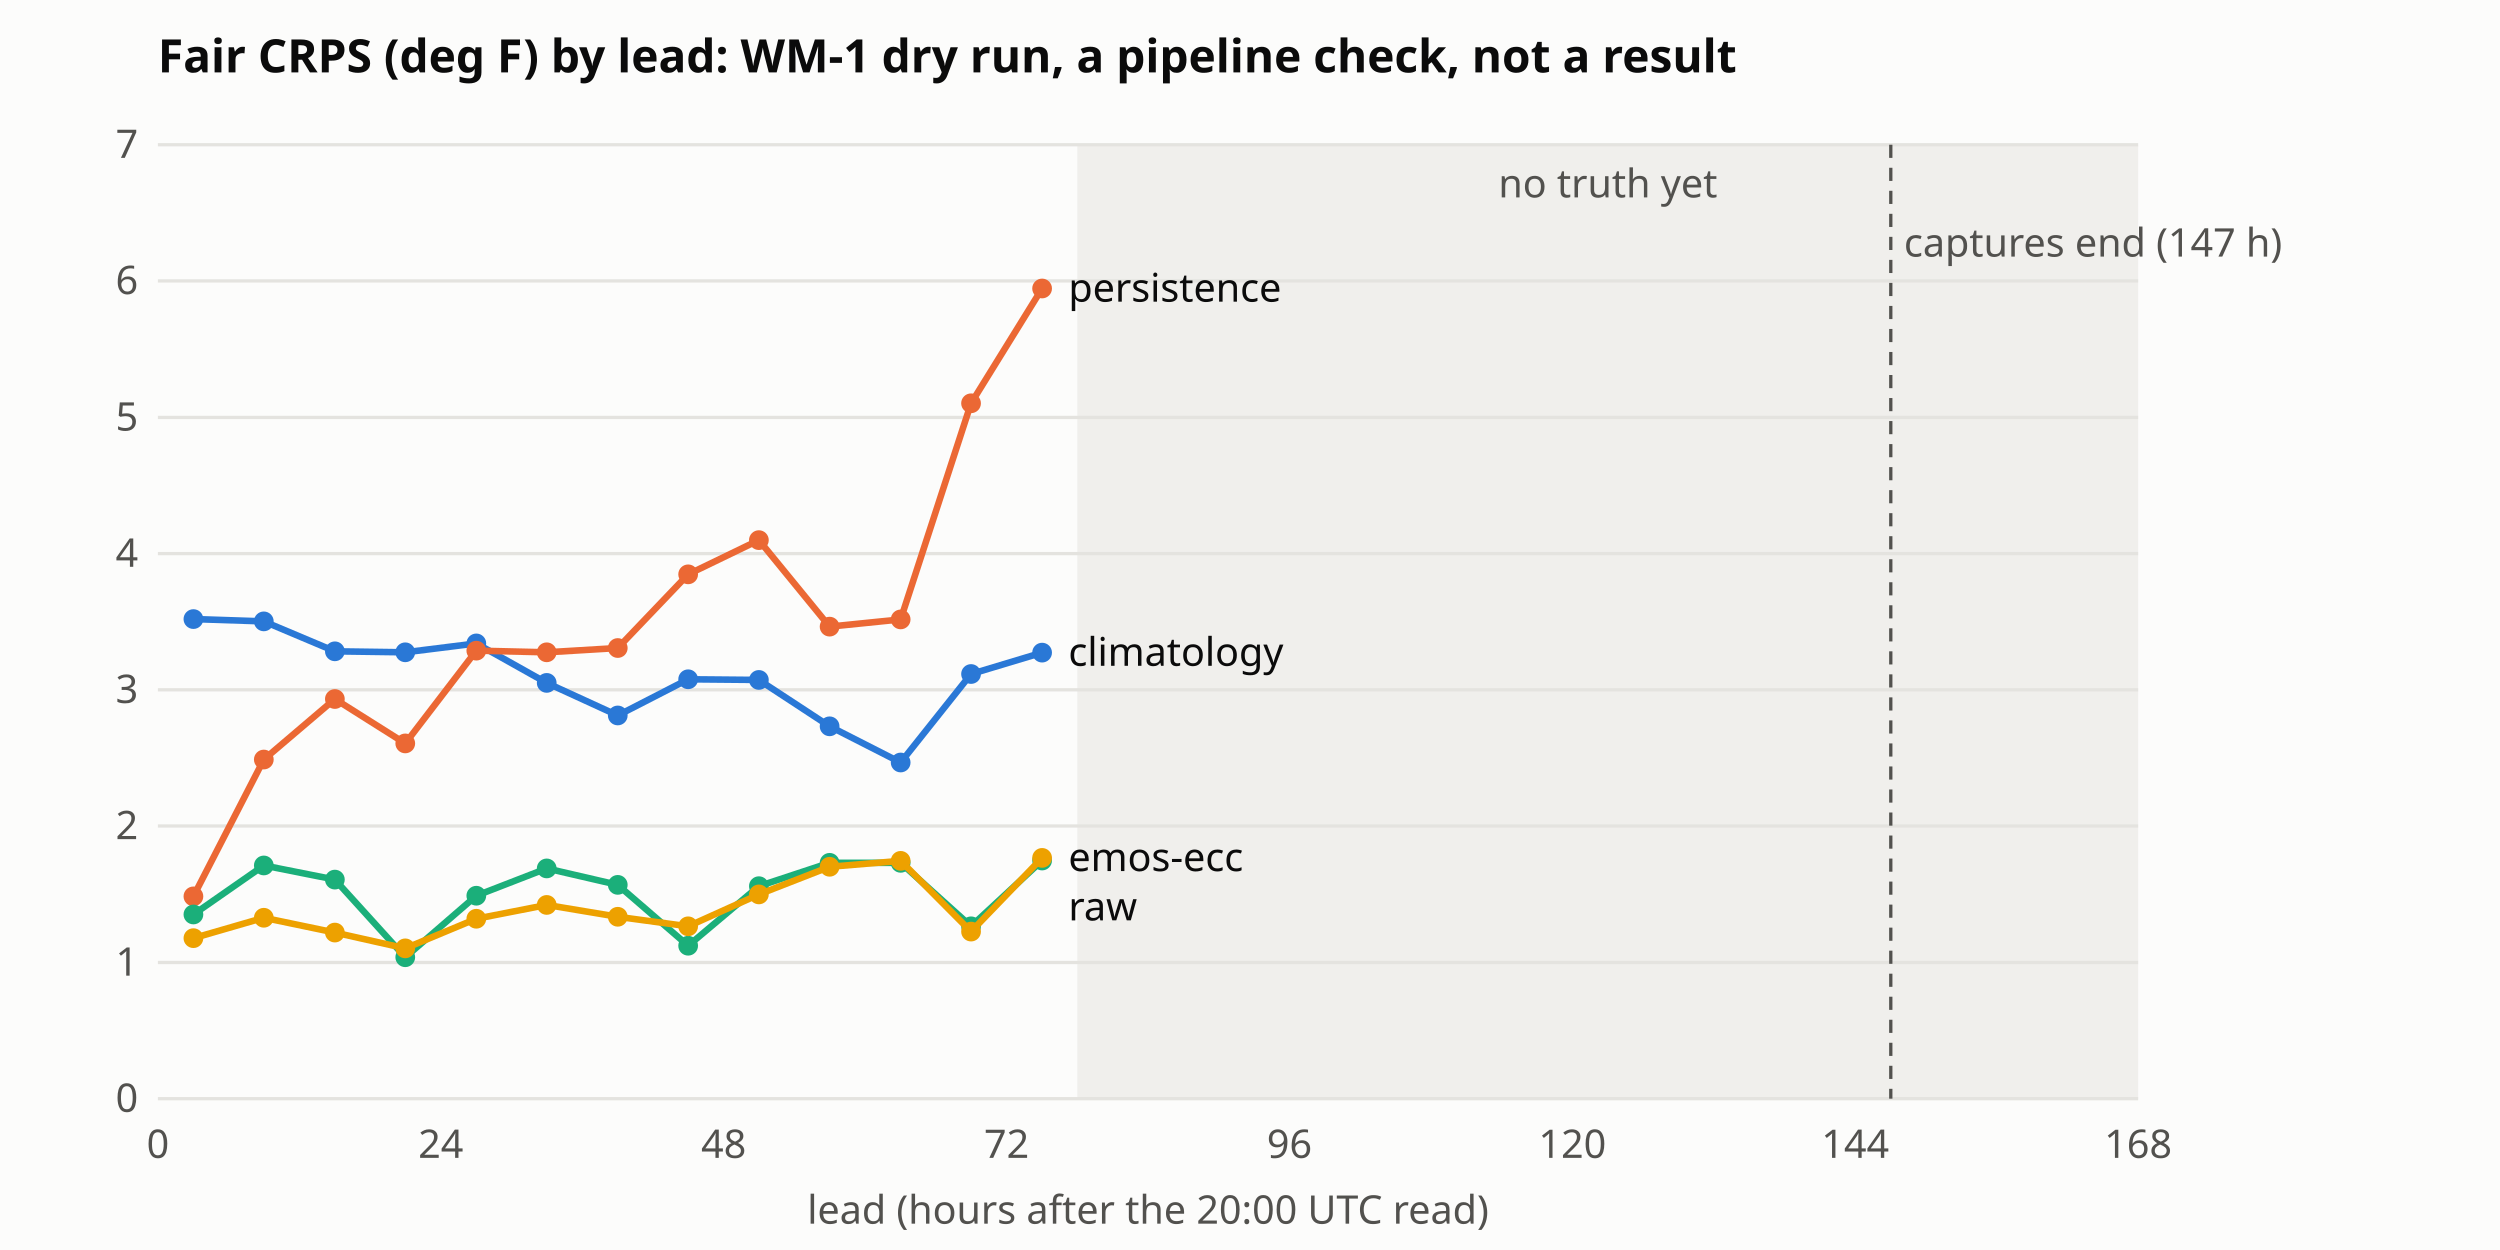
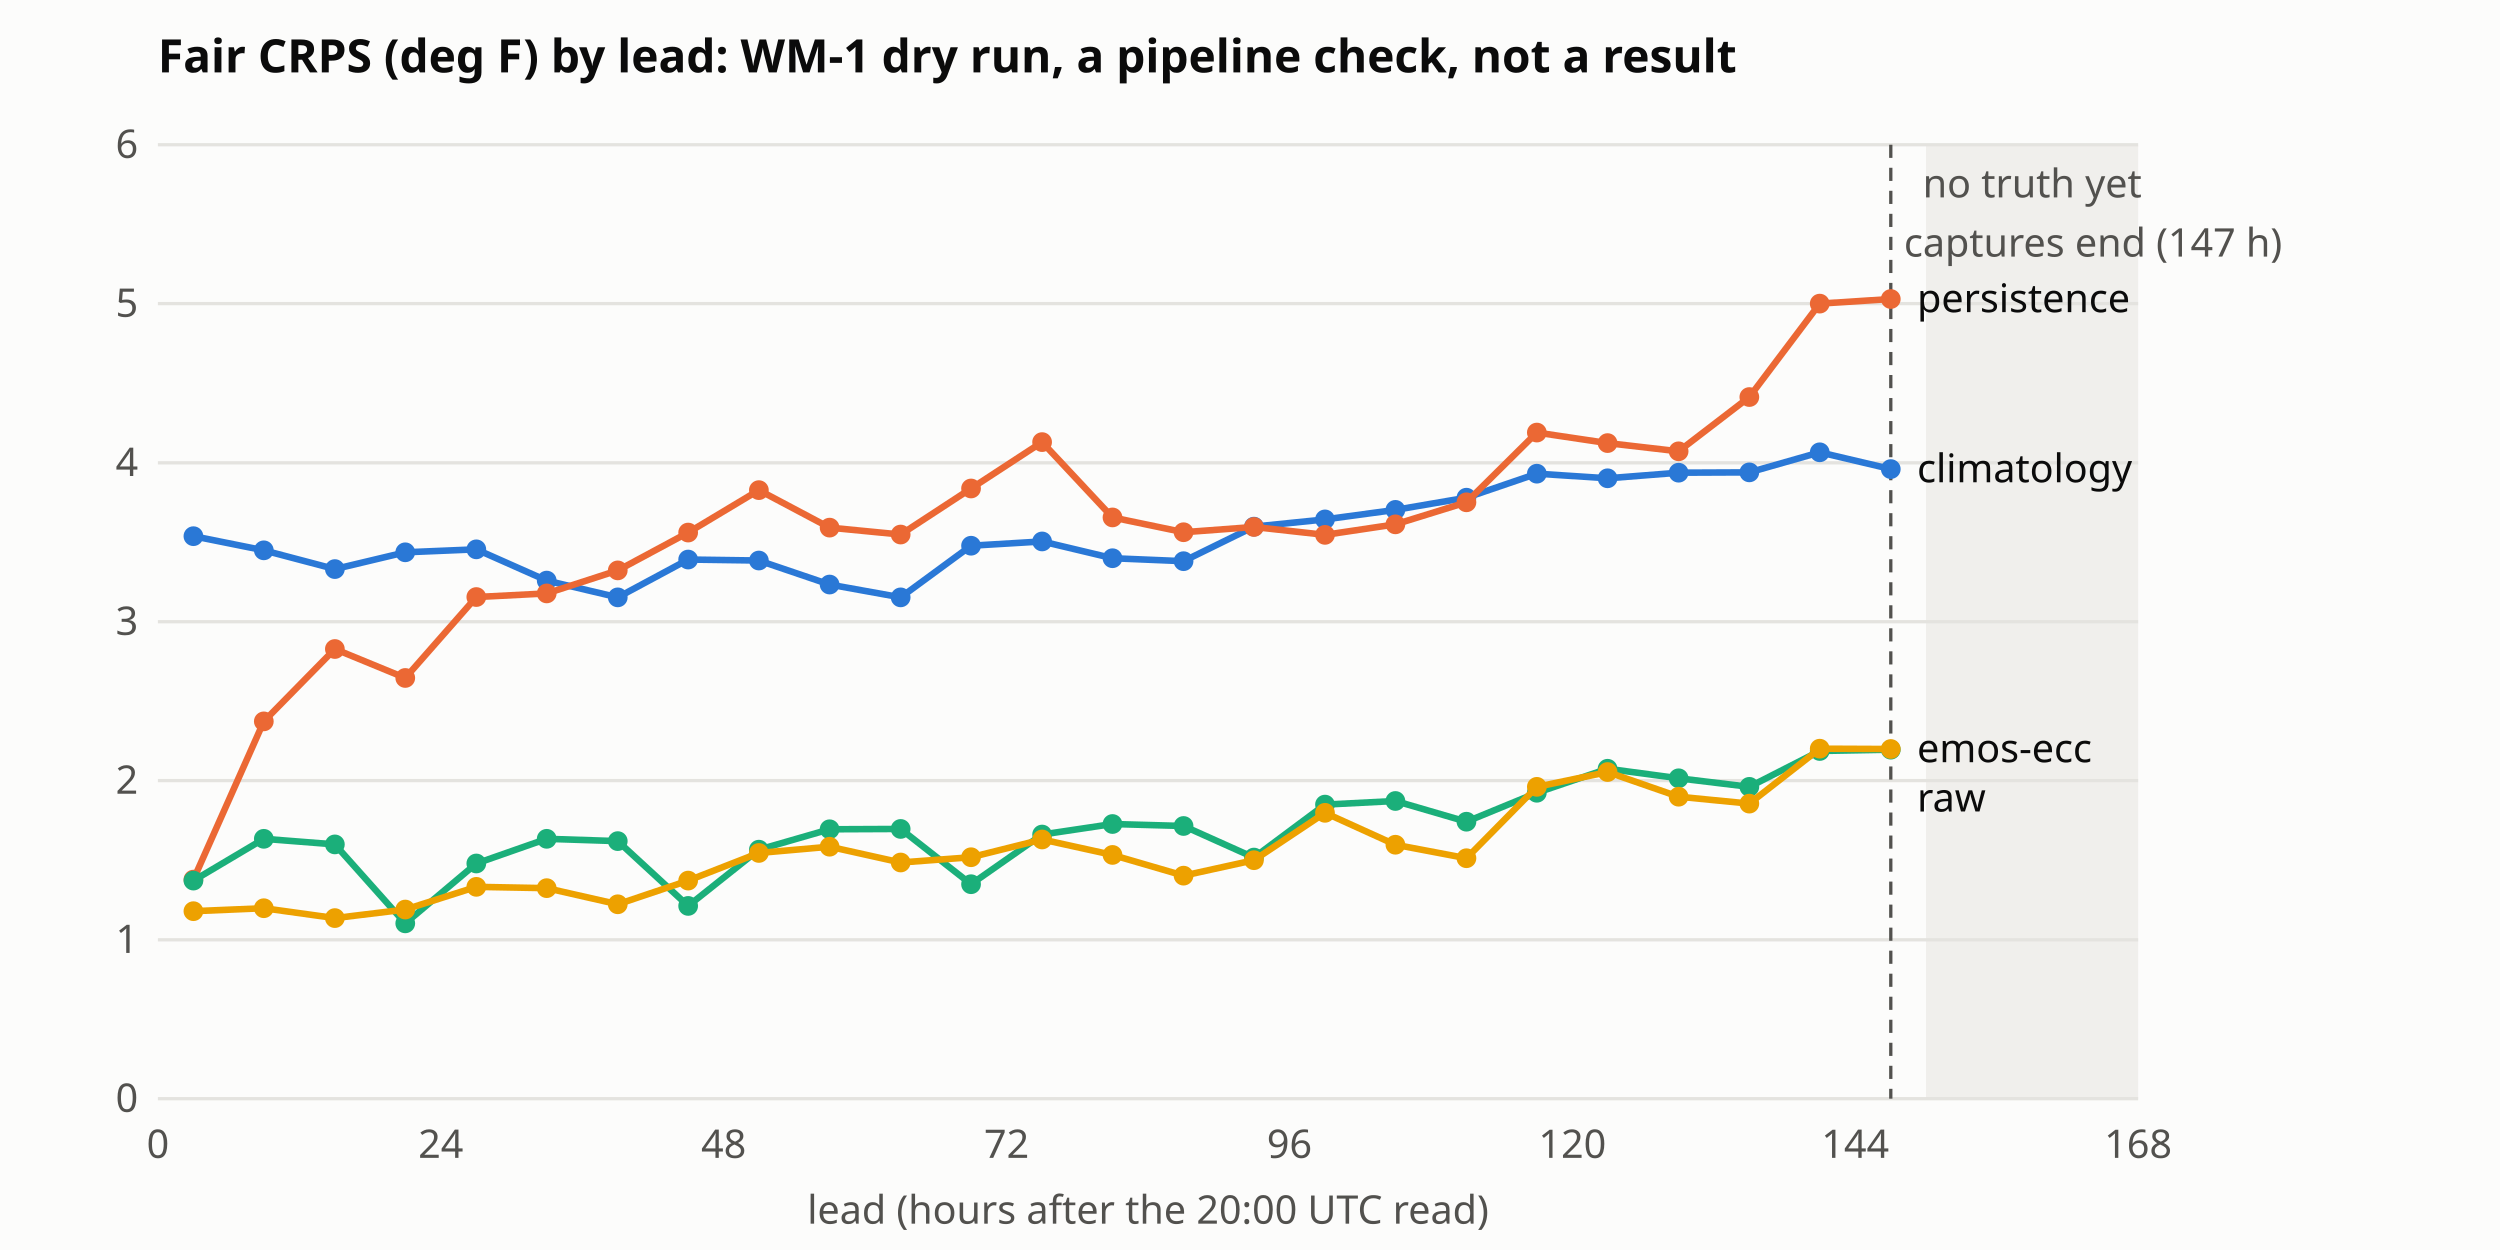
<svg xmlns="http://www.w3.org/2000/svg" viewBox="0 0 760 380" width="760" height="380" font-family="system-ui, sans-serif" font-size="12">
  <style>.bg{fill:#fcfcfb}.ink{fill:#0b0b0b}.mute{fill:#52514e}.grid{stroke:#e4e3df}.band{fill:#f0efec}.rule{stroke:#52514e}.s0{stroke:#2a78d6}.f0{fill:#2a78d6}.s1{stroke:#eb6834}.f1{fill:#eb6834}.s2{stroke:#1baf7a}.f2{fill:#1baf7a}.s3{stroke:#eda100}.f3{fill:#eda100}@media (prefers-color-scheme: dark){.bg{fill:#1a1a19}.ink{fill:#f0efec}.mute{fill:#c3c2b7}.grid{stroke:#3a3a37}.band{fill:#262624}.rule{stroke:#c3c2b7}.s0{stroke:#3987e5}.f0{fill:#3987e5}.s1{stroke:#d95926}.f1{fill:#d95926}.s2{stroke:#199e70}.f2{fill:#199e70}.s3{stroke:#c98500}.f3{fill:#c98500}}</style>
  <rect class="bg" width="760" height="380" />
  <text class="ink" x="48" y="22" font-size="14" font-weight="600">Fair CRPS (deg F) by lead: WM-1 dry run, a pipeline check, not a result</text>
-   <rect class="band" x="327.5" y="44" width="322.5" height="290" />
-   <text class="mute" x="488.8" y="60" text-anchor="middle">no truth yet</text>
+   <rect class="band" x="585.5" y="44" width="64.5" height="290" />
+   <text class="mute" x="617.8" y="60" text-anchor="middle">no truth yet</text>
  <line class="grid" x1="48" x2="650" y1="334.0" y2="334.0" />
  <text class="mute" x="42" y="338.0" text-anchor="end">0</text>
-   <line class="grid" x1="48" x2="650" y1="292.6" y2="292.6" />
-   <text class="mute" x="42" y="296.6" text-anchor="end">1</text>
-   <line class="grid" x1="48" x2="650" y1="251.1" y2="251.1" />
-   <text class="mute" x="42" y="255.1" text-anchor="end">2</text>
-   <line class="grid" x1="48" x2="650" y1="209.7" y2="209.7" />
-   <text class="mute" x="42" y="213.7" text-anchor="end">3</text>
-   <line class="grid" x1="48" x2="650" y1="168.3" y2="168.3" />
-   <text class="mute" x="42" y="172.3" text-anchor="end">4</text>
-   <line class="grid" x1="48" x2="650" y1="126.9" y2="126.9" />
-   <text class="mute" x="42" y="130.9" text-anchor="end">5</text>
-   <line class="grid" x1="48" x2="650" y1="85.4" y2="85.4" />
-   <text class="mute" x="42" y="89.4" text-anchor="end">6</text>
+   <line class="grid" x1="48" x2="650" y1="285.7" y2="285.7" />
+   <text class="mute" x="42" y="289.7" text-anchor="end">1</text>
+   <line class="grid" x1="48" x2="650" y1="237.3" y2="237.3" />
+   <text class="mute" x="42" y="241.3" text-anchor="end">2</text>
+   <line class="grid" x1="48" x2="650" y1="189.0" y2="189.0" />
+   <text class="mute" x="42" y="193.0" text-anchor="end">3</text>
+   <line class="grid" x1="48" x2="650" y1="140.7" y2="140.7" />
+   <text class="mute" x="42" y="144.7" text-anchor="end">4</text>
+   <line class="grid" x1="48" x2="650" y1="92.3" y2="92.3" />
+   <text class="mute" x="42" y="96.3" text-anchor="end">5</text>
  <line class="grid" x1="48" x2="650" y1="44.0" y2="44.0" />
-   <text class="mute" x="42" y="48.0" text-anchor="end">7</text>
+   <text class="mute" x="42" y="48.0" text-anchor="end">6</text>
  <text class="mute" x="48.0" y="352" text-anchor="middle">0</text>
  <text class="mute" x="134.0" y="352" text-anchor="middle">24</text>
  <text class="mute" x="220.0" y="352" text-anchor="middle">48</text>
  <text class="mute" x="306.0" y="352" text-anchor="middle">72</text>
  <text class="mute" x="392.0" y="352" text-anchor="middle">96</text>
  <text class="mute" x="478.0" y="352" text-anchor="middle">120</text>
  <text class="mute" x="564.0" y="352" text-anchor="middle">144</text>
  <text class="mute" x="650.0" y="352" text-anchor="middle">168</text>
  <text class="mute" x="349.0" y="372" text-anchor="middle">lead (hours after the 20:00 UTC read)</text>
  <line class="rule" x1="574.8" x2="574.8" y1="44" y2="334" stroke-dasharray="4 3" stroke-width="1" />
  <text class="mute" x="578.8" y="78">captures end (147 h)</text>
-   <path class="s0" d="M58.8,188.2 L80.2,188.9 L101.8,198.0 L123.2,198.3 L144.8,195.6 L166.2,207.6 L187.8,217.5 L209.2,206.5 L230.7,206.7 L252.2,220.8 L273.8,231.8 L295.2,204.9 L316.8,198.4" fill="none" stroke-width="2" stroke-linejoin="round" />
-   <circle class="f0" cx="58.8" cy="188.2" r="3" />
-   <circle class="f0" cx="80.2" cy="188.9" r="3" />
-   <circle class="f0" cx="101.8" cy="198.0" r="3" />
-   <circle class="f0" cx="123.2" cy="198.3" r="3" />
-   <circle class="f0" cx="144.8" cy="195.6" r="3" />
-   <circle class="f0" cx="166.2" cy="207.6" r="3" />
-   <circle class="f0" cx="187.8" cy="217.5" r="3" />
-   <circle class="f0" cx="209.2" cy="206.5" r="3" />
-   <circle class="f0" cx="230.7" cy="206.7" r="3" />
-   <circle class="f0" cx="252.2" cy="220.8" r="3" />
-   <circle class="f0" cx="273.8" cy="231.8" r="3" />
-   <circle class="f0" cx="295.2" cy="204.9" r="3" />
-   <circle class="f0" cx="316.8" cy="198.4" r="3" />
-   <path class="s1" d="M58.8,272.5 L80.2,230.9 L101.8,212.5 L123.2,226.0 L144.8,197.8 L166.2,198.3 L187.8,197.0 L209.2,174.6 L230.7,164.2 L252.2,190.5 L273.8,188.3 L295.2,122.6 L316.8,87.7" fill="none" stroke-width="2" stroke-linejoin="round" />
-   <circle class="f1" cx="58.8" cy="272.5" r="3" />
-   <circle class="f1" cx="80.2" cy="230.9" r="3" />
-   <circle class="f1" cx="101.8" cy="212.5" r="3" />
-   <circle class="f1" cx="123.2" cy="226.0" r="3" />
-   <circle class="f1" cx="144.8" cy="197.8" r="3" />
-   <circle class="f1" cx="166.2" cy="198.3" r="3" />
-   <circle class="f1" cx="187.8" cy="197.0" r="3" />
-   <circle class="f1" cx="209.2" cy="174.6" r="3" />
-   <circle class="f1" cx="230.7" cy="164.2" r="3" />
-   <circle class="f1" cx="252.2" cy="190.5" r="3" />
-   <circle class="f1" cx="273.8" cy="188.3" r="3" />
-   <circle class="f1" cx="295.2" cy="122.6" r="3" />
-   <circle class="f1" cx="316.8" cy="87.7" r="3" />
-   <path class="s2" d="M58.8,278.0 L80.2,263.1 L101.8,267.4 L123.2,291.0 L144.8,272.3 L166.2,264.0 L187.8,269.0 L209.2,287.5 L230.7,269.4 L252.2,262.3 L273.8,262.3 L295.2,281.6 L316.8,261.6" fill="none" stroke-width="2" stroke-linejoin="round" />
-   <circle class="f2" cx="58.8" cy="278.0" r="3" />
-   <circle class="f2" cx="80.2" cy="263.1" r="3" />
-   <circle class="f2" cx="101.8" cy="267.4" r="3" />
-   <circle class="f2" cx="123.2" cy="291.0" r="3" />
-   <circle class="f2" cx="144.8" cy="272.3" r="3" />
-   <circle class="f2" cx="166.2" cy="264.0" r="3" />
-   <circle class="f2" cx="187.8" cy="269.0" r="3" />
-   <circle class="f2" cx="209.2" cy="287.5" r="3" />
-   <circle class="f2" cx="230.7" cy="269.4" r="3" />
-   <circle class="f2" cx="252.2" cy="262.3" r="3" />
-   <circle class="f2" cx="273.8" cy="262.3" r="3" />
-   <circle class="f2" cx="295.2" cy="281.6" r="3" />
-   <circle class="f2" cx="316.8" cy="261.6" r="3" />
-   <path class="s3" d="M58.8,285.2 L80.2,279.0 L101.8,283.5 L123.2,288.3 L144.8,279.3 L166.2,275.1 L187.8,278.7 L209.2,281.6 L230.7,271.9 L252.2,263.5 L273.8,261.7 L295.2,283.2 L316.8,260.8" fill="none" stroke-width="2" stroke-linejoin="round" />
-   <circle class="f3" cx="58.8" cy="285.2" r="3" />
-   <circle class="f3" cx="80.2" cy="279.0" r="3" />
-   <circle class="f3" cx="101.8" cy="283.5" r="3" />
-   <circle class="f3" cx="123.2" cy="288.3" r="3" />
-   <circle class="f3" cx="144.8" cy="279.3" r="3" />
-   <circle class="f3" cx="166.2" cy="275.1" r="3" />
-   <circle class="f3" cx="187.8" cy="278.7" r="3" />
-   <circle class="f3" cx="209.2" cy="281.6" r="3" />
-   <circle class="f3" cx="230.7" cy="271.9" r="3" />
-   <circle class="f3" cx="252.2" cy="263.5" r="3" />
-   <circle class="f3" cx="273.8" cy="261.7" r="3" />
-   <circle class="f3" cx="295.2" cy="283.2" r="3" />
-   <circle class="f3" cx="316.8" cy="260.8" r="3" />
-   <text class="ink" x="324.8" y="91.7">persistence</text>
-   <text class="ink" x="324.8" y="202.4">climatology</text>
-   <text class="ink" x="324.8" y="264.8">emos-ecc</text>
-   <text class="ink" x="324.8" y="279.8">raw</text>
+   <path class="s0" d="M58.8,163.0 L80.2,167.3 L101.8,173.0 L123.2,167.9 L144.8,167.0 L166.2,176.5 L187.8,181.6 L209.2,170.1 L230.7,170.4 L252.2,177.7 L273.8,181.6 L295.2,165.9 L316.8,164.6 L338.2,169.7 L359.8,170.6 L381.2,160.1 L402.8,157.9 L424.2,155.0 L445.8,151.3 L467.2,144.0 L488.7,145.4 L510.3,143.7 L531.8,143.6 L553.2,137.5 L574.8,142.6" fill="none" stroke-width="2" stroke-linejoin="round" />
+   <circle class="f0" cx="58.8" cy="163.0" r="3" />
+   <circle class="f0" cx="80.2" cy="167.3" r="3" />
+   <circle class="f0" cx="101.8" cy="173.0" r="3" />
+   <circle class="f0" cx="123.2" cy="167.9" r="3" />
+   <circle class="f0" cx="144.8" cy="167.0" r="3" />
+   <circle class="f0" cx="166.2" cy="176.5" r="3" />
+   <circle class="f0" cx="187.8" cy="181.6" r="3" />
+   <circle class="f0" cx="209.2" cy="170.1" r="3" />
+   <circle class="f0" cx="230.7" cy="170.4" r="3" />
+   <circle class="f0" cx="252.2" cy="177.7" r="3" />
+   <circle class="f0" cx="273.8" cy="181.6" r="3" />
+   <circle class="f0" cx="295.2" cy="165.9" r="3" />
+   <circle class="f0" cx="316.8" cy="164.6" r="3" />
+   <circle class="f0" cx="338.2" cy="169.7" r="3" />
+   <circle class="f0" cx="359.8" cy="170.6" r="3" />
+   <circle class="f0" cx="381.2" cy="160.1" r="3" />
+   <circle class="f0" cx="402.8" cy="157.9" r="3" />
+   <circle class="f0" cx="424.2" cy="155.0" r="3" />
+   <circle class="f0" cx="445.8" cy="151.3" r="3" />
+   <circle class="f0" cx="467.2" cy="144.0" r="3" />
+   <circle class="f0" cx="488.7" cy="145.4" r="3" />
+   <circle class="f0" cx="510.3" cy="143.7" r="3" />
+   <circle class="f0" cx="531.8" cy="143.6" r="3" />
+   <circle class="f0" cx="553.2" cy="137.5" r="3" />
+   <circle class="f0" cx="574.8" cy="142.6" r="3" />
+   <path class="s1" d="M58.8,267.4 L80.2,219.3 L101.8,197.3 L123.2,206.1 L144.8,181.5 L166.2,180.4 L187.8,173.4 L209.2,161.9 L230.7,149.0 L252.2,160.4 L273.8,162.5 L295.2,148.5 L316.8,134.4 L338.2,157.3 L359.8,161.8 L381.2,160.2 L402.8,162.6 L424.2,159.4 L445.8,152.7 L467.2,131.5 L488.7,134.7 L510.3,137.2 L531.8,120.7 L553.2,92.3 L574.8,90.9" fill="none" stroke-width="2" stroke-linejoin="round" />
+   <circle class="f1" cx="58.8" cy="267.4" r="3" />
+   <circle class="f1" cx="80.2" cy="219.3" r="3" />
+   <circle class="f1" cx="101.8" cy="197.3" r="3" />
+   <circle class="f1" cx="123.2" cy="206.1" r="3" />
+   <circle class="f1" cx="144.8" cy="181.5" r="3" />
+   <circle class="f1" cx="166.2" cy="180.4" r="3" />
+   <circle class="f1" cx="187.8" cy="173.4" r="3" />
+   <circle class="f1" cx="209.2" cy="161.9" r="3" />
+   <circle class="f1" cx="230.7" cy="149.0" r="3" />
+   <circle class="f1" cx="252.2" cy="160.4" r="3" />
+   <circle class="f1" cx="273.8" cy="162.5" r="3" />
+   <circle class="f1" cx="295.2" cy="148.5" r="3" />
+   <circle class="f1" cx="316.8" cy="134.4" r="3" />
+   <circle class="f1" cx="338.2" cy="157.3" r="3" />
+   <circle class="f1" cx="359.8" cy="161.8" r="3" />
+   <circle class="f1" cx="381.2" cy="160.2" r="3" />
+   <circle class="f1" cx="402.8" cy="162.6" r="3" />
+   <circle class="f1" cx="424.2" cy="159.4" r="3" />
+   <circle class="f1" cx="445.8" cy="152.7" r="3" />
+   <circle class="f1" cx="467.2" cy="131.5" r="3" />
+   <circle class="f1" cx="488.7" cy="134.7" r="3" />
+   <circle class="f1" cx="510.3" cy="137.2" r="3" />
+   <circle class="f1" cx="531.8" cy="120.7" r="3" />
+   <circle class="f1" cx="553.2" cy="92.3" r="3" />
+   <circle class="f1" cx="574.8" cy="90.9" r="3" />
+   <path class="s2" d="M58.8,267.7 L80.2,255.0 L101.8,256.7 L123.2,280.7 L144.8,262.5 L166.2,255.0 L187.8,255.7 L209.2,275.4 L230.7,258.3 L252.2,252.1 L273.8,252.0 L295.2,268.8 L316.8,253.7 L338.2,250.5 L359.8,251.1 L381.2,260.7 L402.8,244.6 L424.2,243.5 L445.8,249.8 L467.2,241.0 L488.7,233.7 L510.3,236.6 L531.8,239.2 L553.2,228.3 L574.8,227.9" fill="none" stroke-width="2" stroke-linejoin="round" />
+   <circle class="f2" cx="58.8" cy="267.7" r="3" />
+   <circle class="f2" cx="80.2" cy="255.0" r="3" />
+   <circle class="f2" cx="101.8" cy="256.7" r="3" />
+   <circle class="f2" cx="123.2" cy="280.7" r="3" />
+   <circle class="f2" cx="144.8" cy="262.5" r="3" />
+   <circle class="f2" cx="166.2" cy="255.0" r="3" />
+   <circle class="f2" cx="187.8" cy="255.7" r="3" />
+   <circle class="f2" cx="209.2" cy="275.4" r="3" />
+   <circle class="f2" cx="230.7" cy="258.3" r="3" />
+   <circle class="f2" cx="252.2" cy="252.1" r="3" />
+   <circle class="f2" cx="273.8" cy="252.0" r="3" />
+   <circle class="f2" cx="295.2" cy="268.8" r="3" />
+   <circle class="f2" cx="316.8" cy="253.7" r="3" />
+   <circle class="f2" cx="338.2" cy="250.5" r="3" />
+   <circle class="f2" cx="359.8" cy="251.1" r="3" />
+   <circle class="f2" cx="381.2" cy="260.7" r="3" />
+   <circle class="f2" cx="402.8" cy="244.6" r="3" />
+   <circle class="f2" cx="424.2" cy="243.5" r="3" />
+   <circle class="f2" cx="445.8" cy="249.8" r="3" />
+   <circle class="f2" cx="467.2" cy="241.0" r="3" />
+   <circle class="f2" cx="488.7" cy="233.7" r="3" />
+   <circle class="f2" cx="510.3" cy="236.6" r="3" />
+   <circle class="f2" cx="531.8" cy="239.2" r="3" />
+   <circle class="f2" cx="553.2" cy="228.3" r="3" />
+   <circle class="f2" cx="574.8" cy="227.9" r="3" />
+   <path class="s3" d="M58.8,277.0 L80.2,276.1 L101.8,279.1 L123.2,276.5 L144.8,269.6 L166.2,270.0 L187.8,274.9 L209.2,267.7 L230.7,259.3 L252.2,257.4 L273.8,262.2 L295.2,260.6 L316.8,255.2 L338.2,259.9 L359.8,266.2 L381.2,261.5 L402.8,247.1 L424.2,256.8 L445.8,260.9 L467.2,239.2 L488.7,234.7 L510.3,242.2 L531.8,244.3 L553.2,227.6 L574.8,227.7" fill="none" stroke-width="2" stroke-linejoin="round" />
+   <circle class="f3" cx="58.8" cy="277.0" r="3" />
+   <circle class="f3" cx="80.2" cy="276.1" r="3" />
+   <circle class="f3" cx="101.8" cy="279.1" r="3" />
+   <circle class="f3" cx="123.2" cy="276.5" r="3" />
+   <circle class="f3" cx="144.8" cy="269.6" r="3" />
+   <circle class="f3" cx="166.2" cy="270.0" r="3" />
+   <circle class="f3" cx="187.8" cy="274.9" r="3" />
+   <circle class="f3" cx="209.2" cy="267.7" r="3" />
+   <circle class="f3" cx="230.7" cy="259.3" r="3" />
+   <circle class="f3" cx="252.2" cy="257.4" r="3" />
+   <circle class="f3" cx="273.8" cy="262.2" r="3" />
+   <circle class="f3" cx="295.2" cy="260.6" r="3" />
+   <circle class="f3" cx="316.8" cy="255.2" r="3" />
+   <circle class="f3" cx="338.2" cy="259.9" r="3" />
+   <circle class="f3" cx="359.8" cy="266.2" r="3" />
+   <circle class="f3" cx="381.2" cy="261.5" r="3" />
+   <circle class="f3" cx="402.8" cy="247.1" r="3" />
+   <circle class="f3" cx="424.2" cy="256.8" r="3" />
+   <circle class="f3" cx="445.8" cy="260.9" r="3" />
+   <circle class="f3" cx="467.2" cy="239.2" r="3" />
+   <circle class="f3" cx="488.7" cy="234.7" r="3" />
+   <circle class="f3" cx="510.3" cy="242.2" r="3" />
+   <circle class="f3" cx="531.8" cy="244.3" r="3" />
+   <circle class="f3" cx="553.2" cy="227.6" r="3" />
+   <circle class="f3" cx="574.8" cy="227.7" r="3" />
+   <text class="ink" x="582.8" y="94.9">persistence</text>
+   <text class="ink" x="582.8" y="146.6">climatology</text>
+   <text class="ink" x="582.8" y="231.7">emos-ecc</text>
+   <text class="ink" x="582.8" y="246.7">raw</text>
</svg>
